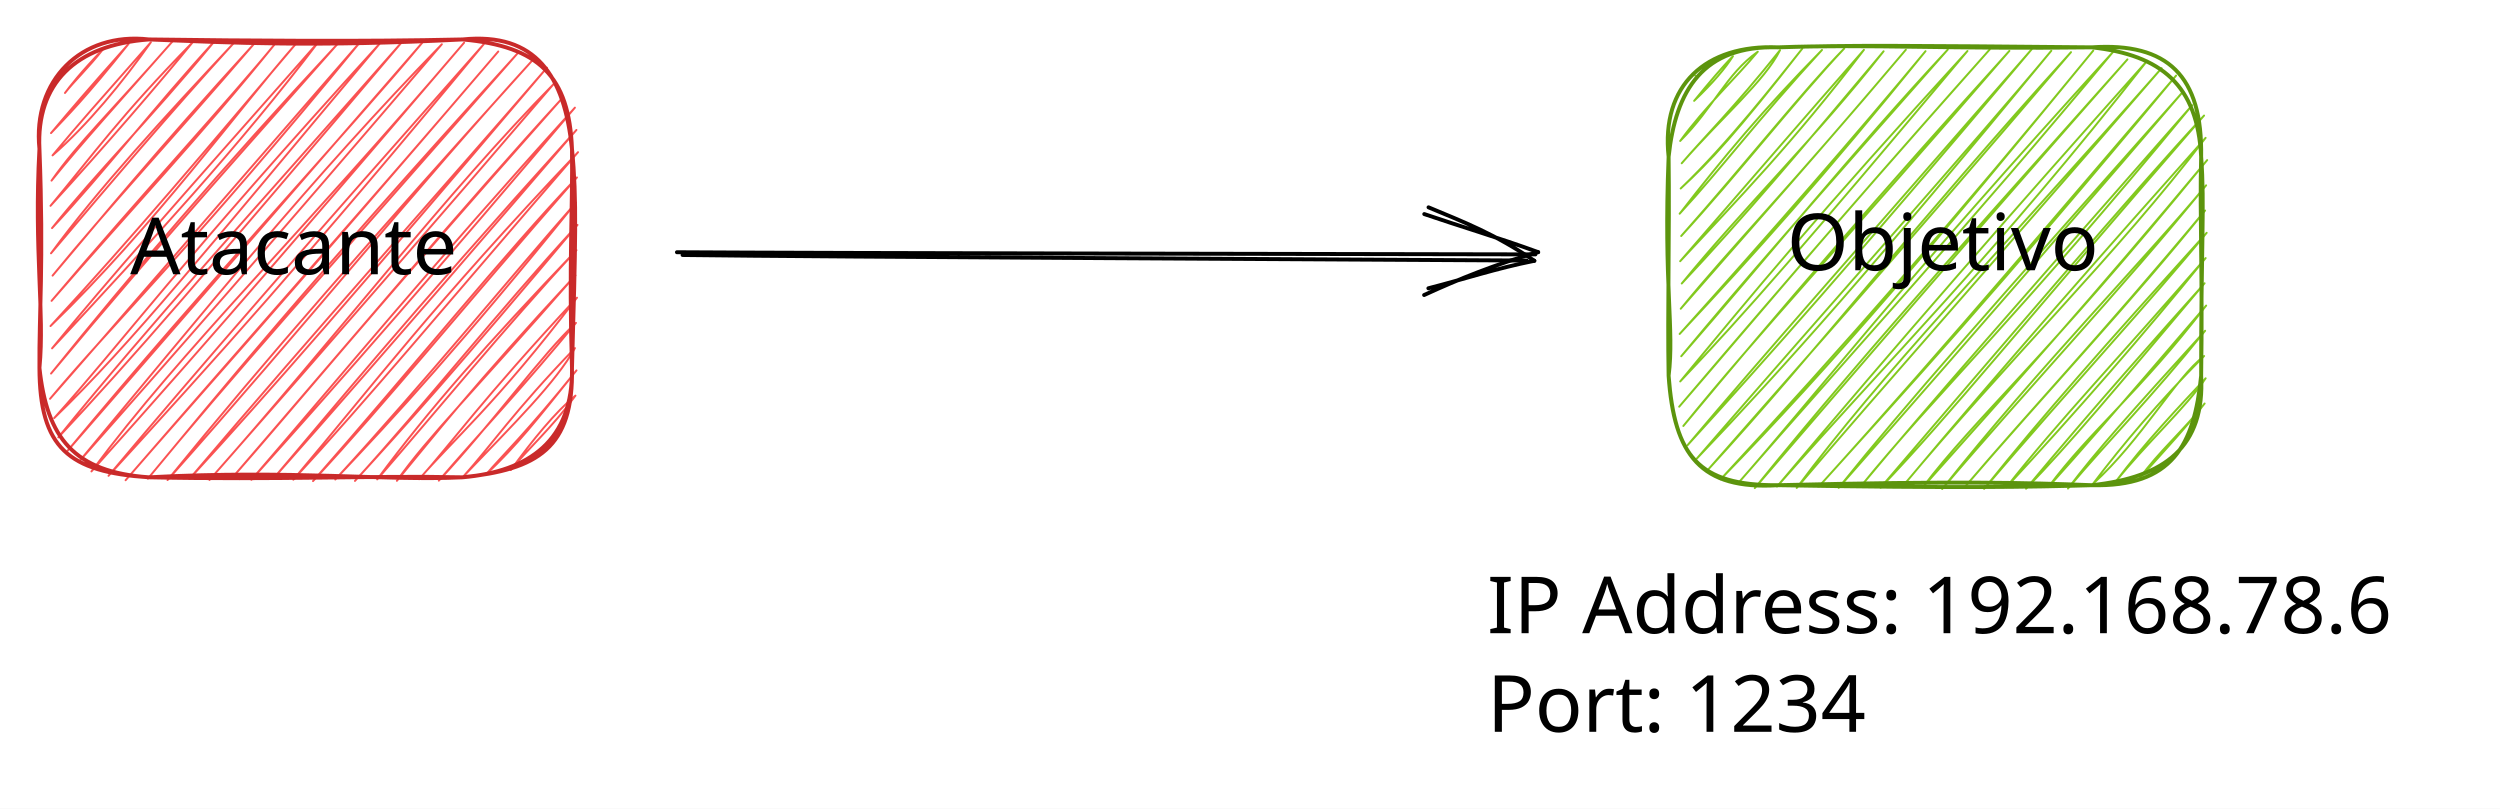
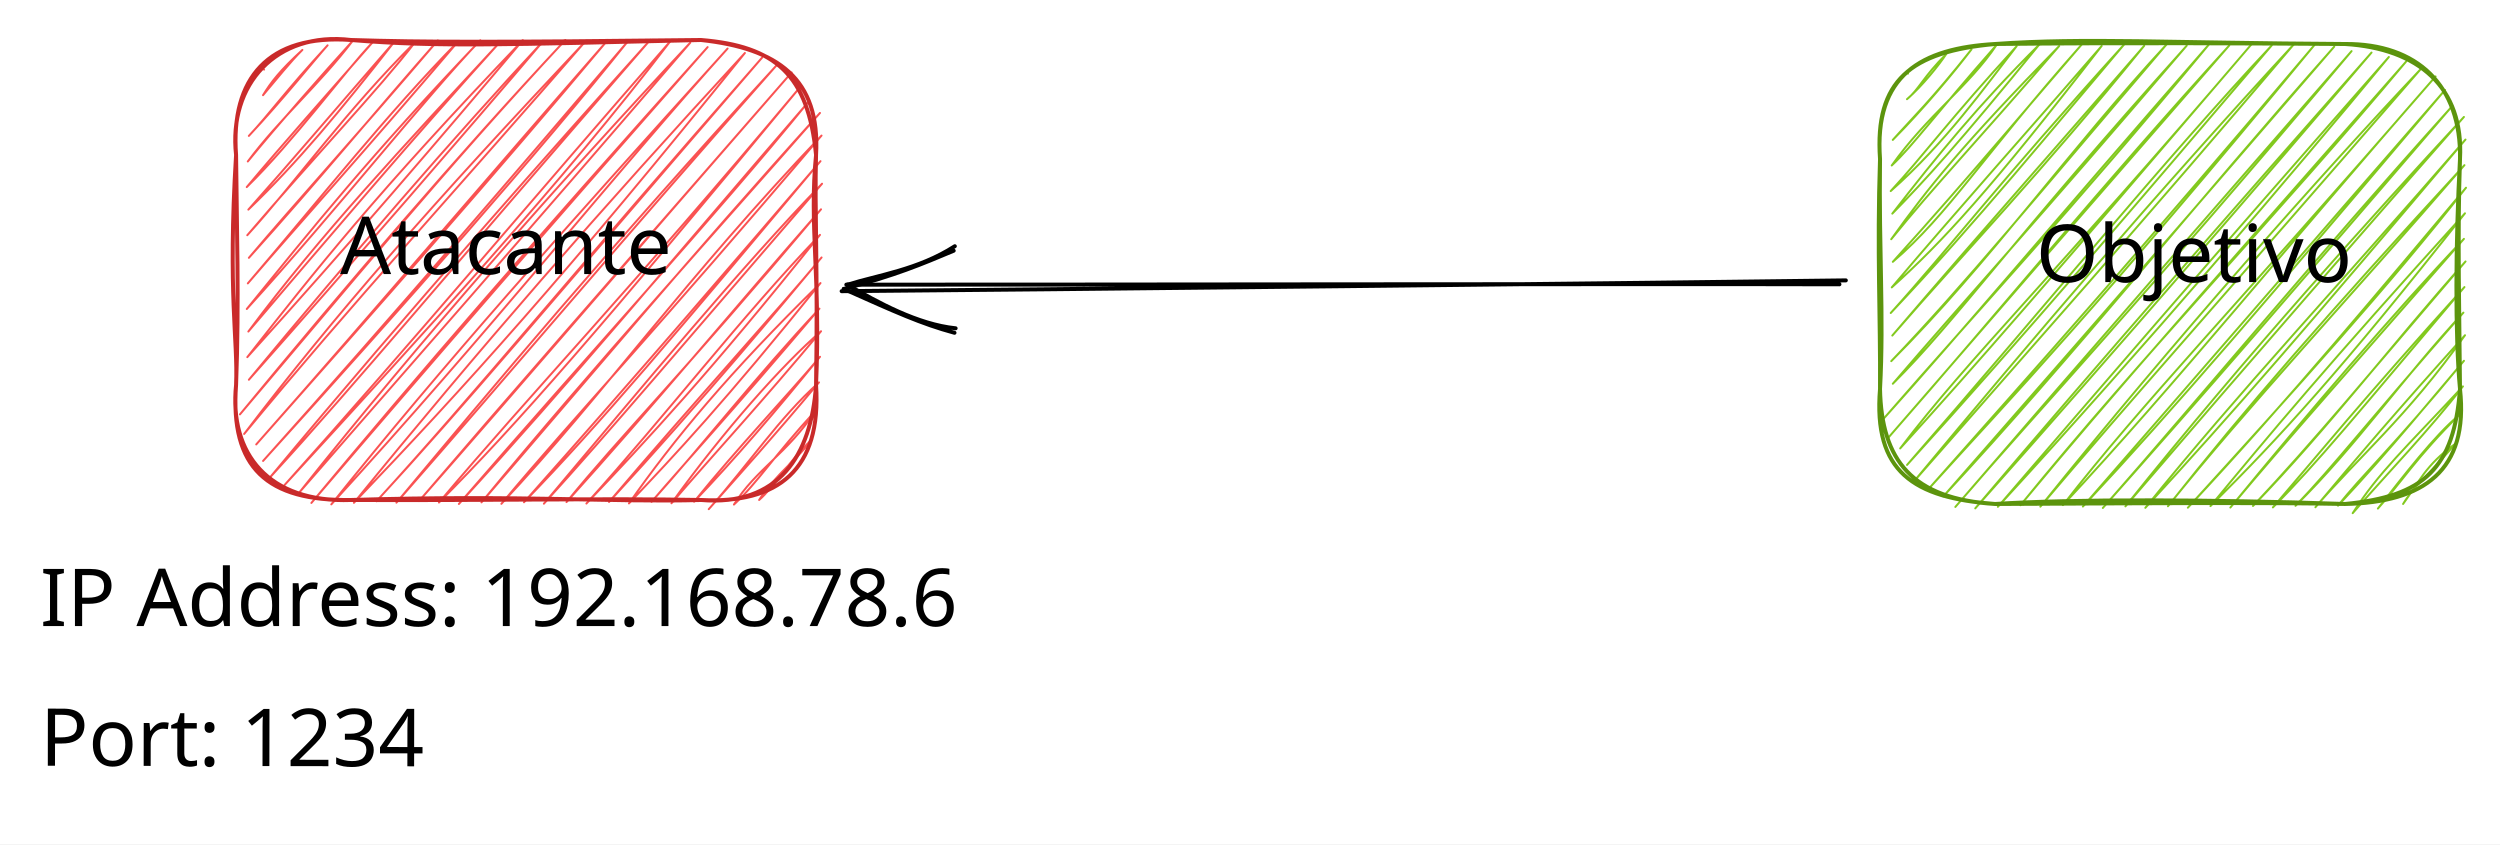
- <svg xmlns="http://www.w3.org/2000/svg" version="1.1" viewBox="0 0 633.76 205" width="633.76" height="205">
+ <svg xmlns="http://www.w3.org/2000/svg" version="1.1" viewBox="0 0 625.019 211.081" width="625.019" height="211.081">
  
-   eyJ2ZXJzaW9uIjoiMSIsImVuY29kaW5nIjoiYnN0cmluZyIsImNvbXByZXNzZWQiOnRydWUsImVuY29kZWQiOiJ4nM1YbXPaOFx1MDAxMP7Or2C4rz1qvVv5RkmaZjJT8lx1MDAwMrlr7zo3wlaMgrF8tlxikE7+e2WHXCLjQFx1MDAwZpomXHUwMDE3fVx1MDAwMLS78q52n0da87XRbLbMXCKVrYNmS85cdTAwMDNcdTAwMTGrMFx1MDAxM7PWm0J+K7NcXOnEqmA5z/U0XHUwMDBiSsuRMWl+8PatSNN2pMxQ63E70JOHZTKWXHUwMDEzmZjcXHUwMDFh/mXnzebX8rPiKJOBXHUwMDExSVx1MDAxNMtyQalyvjioXHUwMDBiP+qkdFx1MDAwYoCPKfKZM1D5ofVmZGi111wizqXThOWOht20M1x1MDAxOH/Ir6ayT8ZcdTAwMTman6bcOb1WcXxpXHUwMDE28cOeRDCaZpWQcpPpsfxDhWZUOK/JV+tybXPmVmV6XHUwMDFhjVx1MDAxMpnna2t0Klx1MDAwMmVcdTAwMTaFzPNW0odcdTAwMWNcdTAwMWM0nWRuZ1xiodW8XFxBWM13V8c6K3z/XHUwMDE2cCigcN6HXCJcdTAwMThHNoQkdDbXgkBcdTAwMDKdzez7jlx1MDAxMFnJRlJFI1PmuLJRWSbW2lx1MDAwMUp97DlN4VwiPVx0y1x1MDAxMn+pbj1cdJdb/15zV3W0lNy7YFx1MDAwYvujXG5a3KOmaShcdTAwMWXKXG6Y51HOKcKUubzEKlx1MDAxOVtlMo1jJ9PB2CGhUfG1XHUwMDFmXHUwMDAwXHUwMDAxhVtcdTAwMTFowcdcdTAwMTmkZGdcdTAwMDTqXGL3jy5mXHUwMDExXHUwMDBigmygzyd+enrxz2tHIMO0hkC+XHUwMDE1gSTg2Fx1MDAwYn+MQFx1MDAxZlx1MDAwNlx1MDAxY8ifR6DPgVx1MDAwN+0g/ydcdTAwMDBcdOGVyJ5cYkCRZXq2XHR8hGzDXHUwMDFlpJwgXHUwMDA0dj/89O+A8d5cXN5cdTAwMWTOP95MzvqfXHUwMDAwvDGvXHUwMDFkepivQ1x1MDAwZoK6b1x1MDAwNyuvXHUwMDFjP4SeyUSSp1wis1x1MDAwNX5cZj9cYjbBr1x1MDAwZT5cdTAwMWJcdTAwMDHFnFx1MDAwMFx1MDAwZj1cdH3wSejDkEK+XHUwMDBm+ipJXHUwMDEzmXmnklAlUX2JTMItmljkpqsnXHUwMDEzZWxcdTAwMThnWiWmblE+t1PAeCRFuOHJVV1cdTAwMWTvafFE1yBcdTAwMTTD/Wo6SJST1e8vbzZaV8pYXGbg7Fx1MDAxYtXvbVQ0cm42MZHirUxcdTAwMDTIXHUwMDFlXHUwMDA1XHUwMDFlwbtfXHUwMDAz/857/Yu4O1x1MDAwYm57XHUwMDAzrHBgTs9Pjl87XHUwMDE3XHUwMDE5q3GxsuJXc5HxNuKcXHUwMDAzRj1IXHUwMDEw95znXHUwMDE1MyvH/5KaXGYgxlxi2udaWEPpPlxmJNjjxEW1XHUwMDA3XHUwMDAzr3ViLtVdiVx1MDAxY29N+l5MVLxYq0+JRpus3vBGXHUwMDFhdatba5pOrKJcdTAwMDKbrVher4PWKNu7r9RGp05cdTAwMWJYT0IlMjt5RFOdqUglXCLub/Vq9yk/rM7GdqVcdTAwMDZDkctCW7ZFP8UwuLXPXCJcdTAwMTBg5FGyO8FQ7/Tz4cI/uVwii95cdTAwMTlJXHUwMDA2n4/74u61XHUwMDEzXGaROsGe77LjsG17V+5xSlx1MDAxOac+23D1PSZcdTAwMTiAXHUwMDE0YI/4nuv/npFi2NKfwSr0npViXHUwMDFkI1x1MDAwMpFcdTAwMTj5slx1MDAxNHvs9Tkphv1tXHUwMDE081x1MDAxOUNcdTAwMTah2L1b/lx1MDAxN8Wujj9FV0edYTL4szebnXdF8H4wfO1cdTAwMTRjXHUwMDE1i5JiXHUwMDFj1nz/wn5cdTAwMTLTNiOc+Z7vI+ZvvMRI5VxuXXLMdulcdTAwMThwiF+EY/Z6ZZRVsfesXHUwMDFjOzlrdsIws0FbrT2CXHUwMDAw9dvMb9O/kzOdmeKAQfhl+bdfRDtxXHUwMDEzP7xZ3jeWLWpLpOmlsXlfvVxi2IqqcJk8XHUwMDE3XetWydm7Tf/YlKPVWPK9oJYs3yruXHUwMDFi999cdTAwMDBFOvJcdTAwMWMifQ==
+   eyJ2ZXJzaW9uIjoiMSIsImVuY29kaW5nIjoiYnN0cmluZyIsImNvbXByZXNzZWQiOnRydWUsImVuY29kZWQiOiJ4nN1YW1PbOFx1MDAxNH7nV2Syr8XVxbrxXHUwMDA2XHUwMDE0WpalpVx1MDAwYkuBnU5HsZVEjSN7bYWQdPjvK5tcdTAwMTA7Tlx1MDAwMlx0XHUwMDBiXHUwMDE5ZjNcZrHPkXIu+r5zjv1rq9Fo2lGimjuNprpccmSkw1RcdTAwMGWb73L5jUozXHUwMDFkXHUwMDFip0LFfVx1MDAxNlx1MDAwZtKgWNm1Nsl23r+XSeJ1tG3Fcc9cdTAwMGLi/v02XHUwMDE1qb4yNnNcdTAwMGL/dveNxq/if8VQqlx1MDAwMitNJ1LFhkJV2sKkLvxcdTAwMWObwiyGjDBGfTFdoLNcdTAwMGbOmlWh07ZllKlSk4uah0P/4EvGt+VV+/jscI9Iun9hSqNtXHUwMDFkRWd2XHUwMDE03cckg+4grbiU2TTuqW86tF2nhzX5dF9cdTAwMTa7nJW70njQ6Vx1MDAxYZVlM3viRFx1MDAwNtqOclx1MDAxOVx1MDAwMFPpfVx1MDAwZXZcdTAwMWGl5DZcdTAwMGazXHUwMDEyYLHDZzXb+3FcdTAwMTSnue3fXHUwMDAygSSSpfWWXGZ6XHUwMDFk54JcdMs1bUlcdTAwMTBB5ZrhQ0R+memu0p2uzYWwXHUwMDE0ZqpILFx1MDAwMohAXHUwMDFmIVaGk5tIjsLiiL9XQzfhJPSHMy9PXHUwMDFkTyR3pbP5+oM6WqqIqVx1MDAxY6W91X/+k92I3/n16NPPXHUwMDBiejE+3Vx1MDAxZk6DmoGXTNN42Jxq7iZXpaODJJT3oIFcZlx1MDAwMPdcdTAwMDeJQMSf6iNtek5pXHUwMDA2UVTK4qBX4myrXHUwMDEyyXrw5mxcdTAwMTm8kUM2XHUwMDEyTMCV4Z31+uav3vHV7sHVZeTbS/+rVOKtw5tRUIM3X1xub1x1MDAxMlxiXHUwMDFmhI/Dm6NAQPV8eLuzXHUwMDA3XHUwMDAw+Vxm4P8vvClFXHUwMDE4vFx1MDAxNLzv7S+AtsDLoFxyXHUwMDExoK6MXHTKVsb241x0eavYJnBcdTAwMDbbXGIwT1x1MDAxMMZcdTAwMTF29Vx1MDAxM1xuiJdDXHUwMDFkXHUwMDE0n0ehblNpskSmXHUwMDBlT/NwR5WuMYU78Fx1MDAwMGKAYFx1MDAwMlx1MDAwMadcZlx1MDAwMV8wVsc/pj5cdTAwMDWC8v9W3dHT8H9cZqBcZnG6XHUwMDBlQCtplKnd0ybUpjPr2GRcZjlaoVLmeIqDQe7ltkuZj1xid6VcdTAwMTgzXHUwMDAyXHUwMDAwXHUwMDE3nFSWdWSSXHUwMDAzfS5YZcKnnXh8XHUwMDFhqTjhfKDAWce+q1c+IT7H/pxcdTAwMTN8zolIZnY/7ve1dck9jbWx9SRcdTAwMTbZ2s3521UyrGtdXHUwMDEwVV2d6En+i7OFrLxqlEwobqbX398tXFy9XcFrsWFcdTAwMDFSy9/Yqn4vq0tW3dqFXHUwMDAzJVpWlrhjXHUwMDFj4mD1hnv84Wo8XHUwMDFhXHUwMDFkXHUwMDBmg3Mq/uh93D4hx59bb74oido8KVDN9stVISY8LISArskjglx1MDAwNaDzNVx0zXVg7JpcdTAwMTPmjK/TgGeAu1apwYiuNeqVp1x1MDAxYlx1MDAxYnumx0W1XHUwMDAzM9JD2dfRaOaAXG4wumx9af1UVt/EzVx1MDAxOc1upDs5NJuRas9i1mr3XGY2Vds4KbWBsyS1UenRXHUwMDFjc+NUd7SR0flSqy5O9Wk6XHUwMDA1eZVDaMlM5dpcXM6fR7Clfd+1PipE5WCfXCLYXHUwMDAwnGzr8bdbdX5uLs8xl1d2LN86wVxco6hcdTAwMTFcZtRsv1x1MDAxY8FcdTAwMDTyXHUwMDE4XHUwMDE0wjVs6sYpzlx1MDAxNsy481x1MDAwNCOIOtRcdTAwMDNaKl6VYD58Xi9/XHUwMDE2wXatXGaksWqzXHUwMDA0m7f6mlx1MDAwNFx1MDAxM0tfiUBcZlx1MDAxMEVcdTAwMDKL1SlmWunHXHUwMDAxXHUwMDFiXHUwMDFmXHUwMDFjXXda4IfBP3qtfvbmKVx1MDAwNmZcdTAwMWZcdTAwMWFcdTAwMTF7zUmaeoxcYsZcdTAwMDHnmPFcdTAwMTWbXHUwMDE4JK7fIcbYZkhGXHUwMDEwh6hcbr5XJdnRaWM3XGZT53QxPniQco9xj26WdE978ZokRGxpm1x1MDAxM8A93bn6ujpcdNVcdTAwMTB8XHUwMDFky5P9M9ZcdTAwMDaH15emfXxcdTAwMWS8RVx1MDAxMno51HyIiVx1MDAxYuc4oFx1MDAwMqFKLVpETFxmcc2flyMmXHUwMDA0xINQcEdLQCj1VySmgPnDJd7MdLlZXp7Gqc3frmB/s0xcXGR3Le5tTVx1MDAxZVxmmzJJzqzLYfPhsdmdjlx1MDAwZSeJKH1o3mg13Fv0crv45G/DXG4+58xRxVx1MDAxYoq7rbt/XHUwMDAx3HktdSJ9
  <defs>
    <style class="style-fonts">
      @font-face {
        font-family: "Virgil";
        src: url("https://unpkg.com/@excalidraw/excalidraw@0.15.3/dist/excalidraw-assets/Virgil.woff2");
      }
      @font-face {
        font-family: "Cascadia";
        src: url("https://unpkg.com/@excalidraw/excalidraw@0.15.3/dist/excalidraw-assets/Cascadia.woff2");
      }
    </style>
  </defs>
-   <rect x="0" y="0" width="633.76" height="205" fill="#ffffff" />
-   <g stroke-linecap="round" transform="translate(10 10) rotate(0 67.5 55.5)">
-     <path d="M6.73 7.18 C6.73 7.18, 6.73 7.18, 6.73 7.18 M6.73 7.18 C6.73 7.18, 6.73 7.18, 6.73 7.18 M6.47 13.57 C7.61 12.03, 10.4 8.39, 16.31 2.25 M6.47 13.57 C8.81 10.57, 12.3 7.35, 16.31 2.25 M2.93 23.74 C6.78 19.65, 11.73 14.78, 22.61 1.1 M2.93 23.74 C8.04 17.67, 11.78 13.25, 22.61 1.1 M3.32 29.39 C12.08 21.84, 21.18 10.76, 28.25 0.71 M3.32 29.39 C9.77 21.6, 14.68 16.11, 28.25 0.71 M3.06 35.79 C9.92 26.04, 17.89 18.58, 33.9 0.31 M3.06 35.79 C11.01 25.94, 20.21 15.88, 33.9 0.31 M2.8 42.18 C13.49 29.38, 20.46 19.4, 38.88 0.67 M2.8 42.18 C16.81 26.91, 30.63 10.79, 38.88 0.67 M3.19 47.83 C14.98 33.12, 27.07 21.34, 44.53 0.28 M3.19 47.83 C16.69 33.37, 28.95 17.27, 44.53 0.28 M2.93 54.22 C14.84 37.96, 31.44 19.91, 49.51 0.64 M2.93 54.22 C18.19 36.26, 33 18.72, 49.51 0.64 M3.33 59.87 C17.34 42.71, 32.62 26.42, 54.5 1 M3.33 59.87 C16 44.96, 28.64 29.33, 54.5 1 M3.07 66.27 C22.99 43.34, 41.04 24.31, 60.14 0.61 M3.07 66.27 C25.74 39.47, 48.21 15.27, 60.14 0.61 M2.8 72.66 C29.12 47.33, 50.85 17.2, 65.13 0.97 M2.8 72.66 C23.74 50.01, 42.91 27.2, 65.13 0.97 M3.2 78.31 C27.95 51.72, 50.91 26.81, 70.77 0.57 M3.2 78.31 C17.75 60.54, 33.42 42.81, 70.77 0.57 M2.94 84.7 C23.44 59.28, 45.52 33.43, 75.76 0.93 M2.94 84.7 C31.2 50.76, 59.02 19.92, 75.76 0.93 M2.68 91.1 C19.36 71.21, 38.66 52.79, 81.4 0.54 M2.68 91.1 C20.38 71, 39.4 48.73, 81.4 0.54 M3.73 95.99 C23.62 76.81, 41.34 54.49, 86.39 0.9 M3.73 95.99 C20.39 77.49, 35.53 56.62, 86.39 0.9 M4.78 100.88 C23.07 81.46, 41.71 59.85, 92.03 0.5 M4.78 100.88 C28.35 71.71, 53.72 44.03, 92.03 0.5 M7.14 104.26 C43.02 61.06, 78.86 22.7, 97.02 0.86 M7.14 104.26 C26.87 81.63, 45.5 60.15, 97.02 0.86 M10.16 106.88 C40.41 70.55, 69.72 34.22, 102.01 1.22 M10.16 106.88 C33.15 80.97, 56.56 54.33, 102.01 1.22 M13.18 109.51 C36.7 77.91, 65.15 50.76, 107.65 0.83 M13.18 109.51 C44.08 75.15, 75.25 38.74, 107.65 0.83 M17.51 110.62 C43.56 82.13, 67.58 55.73, 112.64 1.19 M17.51 110.62 C41.68 81.85, 67.01 52.77, 112.64 1.19 M21.84 111.74 C39.88 90.92, 60.48 68.34, 116.31 3.06 M21.84 111.74 C53.6 75.07, 85.9 38.74, 116.31 3.06 M27.48 111.34 C45.81 89.3, 65.71 64.59, 121.3 3.42 M27.48 111.34 C48.58 85.64, 71.06 60.71, 121.3 3.42 M32.47 111.7 C66.79 73.23, 95.97 37.07, 124.97 5.29 M32.47 111.7 C57.64 80.76, 84.17 50.51, 124.97 5.29 M38.11 111.31 C58.55 89.06, 78.64 66.09, 128.65 7.16 M38.11 111.31 C70.7 72.88, 104.37 35.33, 128.65 7.16 M43.1 111.67 C74.6 76.21, 103.67 38.27, 130.36 11.29 M43.1 111.67 C72.36 78.45, 102.02 44.4, 130.36 11.29 M48.74 111.27 C78.69 76.54, 107.37 42.36, 132.72 14.67 M48.74 111.27 C65.33 92.44, 81.91 71.86, 132.72 14.67 M53.73 111.63 C76.14 85.68, 98.63 58.23, 135.74 17.29 M53.73 111.63 C77.68 84.96, 101.19 58.19, 135.74 17.29 M59.37 111.24 C74.7 93.28, 91.33 72.54, 136.13 22.94 M59.37 111.24 C90.32 76.34, 121.05 40.51, 136.13 22.94 M64.36 111.6 C84.53 87.73, 99.83 67.2, 136.53 28.58 M64.36 111.6 C83.31 91.11, 100.87 69.87, 136.53 28.58 M69.35 111.96 C87.92 92, 106.94 68.42, 136.26 34.98 M69.35 111.96 C94.61 83.21, 118.02 54.12, 136.26 34.98 M74.99 111.56 C89.97 95.71, 107.03 77.3, 136 41.37 M74.99 111.56 C97.93 86.57, 119.85 59.71, 136 41.37 M79.98 111.92 C98.42 91.64, 115.28 70.07, 136.4 47.02 M79.98 111.92 C92.39 98.36, 106.12 83.16, 136.4 47.02 M85.62 111.53 C98.75 93.77, 113.43 77.14, 136.14 53.42 M85.62 111.53 C101.16 93.7, 117.57 73.54, 136.14 53.42 M90.61 111.89 C98.45 100.76, 109.92 89.47, 135.87 59.81 M90.61 111.89 C99.94 100.67, 109.45 88.31, 135.87 59.81 M96.25 111.49 C104.34 101.99, 115.78 92.47, 136.27 65.46 M96.25 111.49 C104.39 102.47, 111.94 91.56, 136.27 65.46 M101.24 111.85 C114.86 97.33, 127.67 79.46, 136.01 71.85 M101.24 111.85 C111.41 100, 123.69 86.93, 136.01 71.85 M107.54 110.7 C120.37 97.37, 130.96 86.86, 135.75 78.25 M107.54 110.7 C114.48 102.99, 120.34 94.2, 135.75 78.25 M113.18 110.31 C121.05 102.88, 125.81 96.81, 136.14 83.9 M113.18 110.31 C117.22 105.57, 123.41 99.74, 136.14 83.9 M119.48 109.16 C124.93 101.66, 130.89 94.32, 135.88 90.29 M119.48 109.16 C123.42 104.19, 129.79 98.63, 135.88 90.29" stroke="#fa5252" stroke-width="0.5" fill="none" />
-     <path d="M27.75 0 M27.75 0 C48.97 0.83, 69.73 1.91, 107.25 0 M27.75 0 C53.74 0.34, 81.91 0.58, 107.25 0 M107.25 0 C125.92 -1.89, 133.09 9.24, 135 27.75 M107.25 0 C126.6 1.72, 134.28 9.28, 135 27.75 M135 27.75 C136.26 40.32, 135.89 52.01, 135 83.25 M135 27.75 C135.21 42.57, 134.18 57.09, 135 83.25 M135 83.25 C135.31 101.62, 124.21 109.52, 107.25 111 M135 83.25 C135.41 103.63, 126.27 109.04, 107.25 111 M107.25 111 C87.51 111.96, 64.73 109.06, 27.75 111 M107.25 111 C84.39 110.51, 60.33 111.7, 27.75 111 M27.75 111 C8.76 109.69, 1.88 101.04, 0 83.25 M27.75 111 C7.31 109.66, 0.07 103.53, 0 83.25 M0 83.25 C1.35 69.25, -1.42 53.65, 0 27.75 M0 83.25 C-0.12 69.48, 1.12 57, 0 27.75 M0 27.75 C-1.78 10.4, 10.55 -1.99, 27.75 0 M0 27.75 C-0.83 11.29, 8.98 1.38, 27.75 0" stroke="#c92a2a" stroke-width="1" fill="none" />
+   <rect x="0" y="0" width="625.019" height="211.081" fill="#ffffff" />
+   <g stroke-linecap="round" transform="translate(59.0192 10) rotate(0 72.5 57.5)">
+     <path d="M7 7.41 C7 7.41, 7 7.41, 7 7.41 M7 7.41 C7 7.41, 7 7.41, 7 7.41 M6.74 13.8 C10.23 9.68, 13.51 5.53, 16.58 2.48 M6.74 13.8 C8.69 10.59, 11 7.58, 16.58 2.48 M3.19 23.98 C11.6 15.02, 19.77 4.8, 22.88 1.33 M3.19 23.98 C8.53 18.27, 12.26 12.86, 22.88 1.33 M2.93 30.37 C10.25 21.41, 21.82 8.3, 29.17 0.19 M2.93 30.37 C10.85 19.74, 20.86 11.1, 29.17 0.19 M2.67 36.77 C14.57 25.17, 26.84 8.21, 34.16 0.55 M2.67 36.77 C12.23 25.36, 21.19 15.39, 34.16 0.55 M3.07 42.41 C15.55 30.43, 25.77 18.1, 39.8 0.15 M3.07 42.41 C14.14 30, 23.15 19.27, 39.8 0.15 M2.8 48.81 C15.31 35.1, 27.19 17.95, 44.79 0.51 M2.8 48.81 C19.15 29.63, 35.73 12.3, 44.79 0.51 M3.2 54.46 C19.98 35.9, 35.88 16.59, 50.43 0.12 M3.2 54.46 C15.45 39.99, 28.44 25.86, 50.43 0.12 M2.94 60.85 C21.68 38.94, 37.9 18.27, 55.42 0.48 M2.94 60.85 C16.76 44.76, 31.32 28.86, 55.42 0.48 M2.68 67.25 C18.73 47.52, 33.7 28.7, 61.06 0.08 M2.68 67.25 C25.38 42.34, 47.65 14, 61.06 0.08 M3.07 72.89 C21.35 48.36, 41.26 27.21, 66.05 0.44 M3.07 72.89 C24.47 47.88, 45.1 23.55, 66.05 0.44 M2.81 79.29 C19.54 58, 35.03 38.21, 71.69 0.05 M2.81 79.29 C27.62 51.91, 51.91 23.59, 71.69 0.05 M3.2 84.94 C28.54 54.36, 54.57 24.06, 76.68 0.41 M3.2 84.94 C30.08 54.63, 57.12 23.45, 76.68 0.41 M0.97 93.6 C26.81 63.19, 52.24 32.24, 82.32 0.01 M0.97 93.6 C27.31 61.64, 55.06 29.15, 82.32 0.01 M2.02 98.49 C24.54 68.91, 48.83 41.14, 87.31 0.37 M2.02 98.49 C28.1 66.88, 56.54 35.86, 87.31 0.37 M5.04 101.11 C35.33 66.84, 63.75 33.39, 92.95 -0.02 M5.04 101.11 C35.61 66.64, 64.71 33.69, 92.95 -0.02 M6.75 105.24 C39.7 68.48, 71.47 31.35, 97.94 0.34 M6.75 105.24 C42.11 66.28, 76.16 27.59, 97.94 0.34 M8.46 109.38 C44.34 66.21, 78.44 27.98, 103.58 -0.06 M8.46 109.38 C30.88 84.91, 49.95 61.65, 103.58 -0.06 M12.13 111.25 C46.52 73.8, 81.98 35.22, 108.57 0.3 M12.13 111.25 C43.43 76.36, 74.1 39.71, 108.57 0.3 M15.81 113.12 C46.37 74.69, 80.16 36.32, 113.56 0.66 M15.81 113.12 C43.07 81.87, 70.63 50.61, 113.56 0.66 M18.83 115.74 C45.76 83.4, 73.02 51.8, 117.89 1.78 M18.83 115.74 C49.66 79.66, 80.86 43.83, 117.89 1.78 M23.81 116.1 C62.35 74.18, 95.45 32.47, 122.88 2.14 M23.81 116.1 C51.62 81.37, 81.03 48.38, 122.88 2.14 M29.46 115.71 C56.74 87.25, 82.73 58.52, 127.21 3.25 M29.46 115.71 C60.1 78.02, 91.04 42.45, 127.21 3.25 M35.1 115.31 C57.03 91.55, 76.76 67.88, 131.54 4.37 M35.1 115.31 C60.01 88.11, 83.48 59.09, 131.54 4.37 M40.09 115.67 C64.82 86.08, 92.31 53.01, 135.21 6.24 M40.09 115.67 C69.47 82.18, 98.02 48.27, 135.21 6.24 M45.73 115.28 C71.29 86.24, 97.58 55.45, 138.89 8.11 M45.73 115.28 C67.82 89.47, 89.59 64.66, 138.89 8.11 M50.72 115.64 C69.94 96.43, 90.88 72.45, 141.25 11.49 M50.72 115.64 C73.73 88.29, 97.94 63.24, 141.25 11.49 M55.7 116 C88.3 78.38, 119.5 44.43, 142.96 15.62 M55.7 116 C83.57 85.6, 108.76 55.29, 142.96 15.62 M61.35 115.6 C89.59 81.28, 121.04 46.73, 145.98 18.24 M61.35 115.6 C87.56 85.32, 112.61 55.16, 145.98 18.24 M66.33 115.96 C91.98 88.61, 112.81 58.99, 146.37 23.89 M66.33 115.96 C85.12 93.49, 105.43 72.2, 146.37 23.89 M71.98 115.57 C99.62 84.46, 126.87 52.78, 146.11 30.29 M71.98 115.57 C91.4 95.54, 109.12 74.41, 146.11 30.29 M76.96 115.93 C101.87 86.33, 126.89 56.04, 146.5 35.93 M76.96 115.93 C94.02 97.18, 109.89 78.33, 146.5 35.93 M82.61 115.53 C103.89 92, 124.54 67.14, 146.24 42.33 M82.61 115.53 C96 99.06, 110.96 84.27, 146.24 42.33 M87.59 115.89 C102.76 99.97, 118.65 83.01, 145.98 48.72 M87.59 115.89 C107.71 93.6, 126.34 69.15, 145.98 48.72 M93.24 115.5 C116.7 90.05, 136.66 66.04, 146.38 54.37 M93.24 115.5 C114.83 90.08, 135.49 67.53, 146.38 54.37 M98.22 115.86 C109.47 99.84, 123.2 83.2, 146.11 60.77 M98.22 115.86 C109.84 103.6, 121.95 90.77, 146.11 60.77 M103.87 115.46 C112.71 105.12, 122.48 94.68, 145.85 67.16 M103.87 115.46 C117.37 100.4, 129.88 84.24, 145.85 67.16 M108.85 115.82 C121.99 97.55, 136.63 81.14, 146.25 72.81 M108.85 115.82 C120.3 102.6, 131.08 90.98, 146.25 72.81 M114.5 115.43 C124.9 104.56, 134.69 93.11, 145.99 79.2 M114.5 115.43 C125.81 101.44, 136.94 89.93, 145.99 79.2 M118.17 117.3 C128.33 105.86, 135.75 94.49, 145.73 85.6 M118.17 117.3 C126.54 107.84, 133.75 99.95, 145.73 85.6 M124.47 116.15 C129.8 107.48, 138.1 103.16, 144.81 92.75 M124.47 116.15 C130.46 110.63, 134.39 104.05, 144.81 92.75 M130.77 115 C134.82 108.61, 140.98 104.25, 143.89 99.91 M130.77 115 C134.66 111.62, 137.22 106.42, 143.89 99.91" stroke="#fa5252" stroke-width="0.5" fill="none" />
+     <path d="M28.75 0 M28.75 0 C50.71 1.8, 67.73 1.11, 116.25 0 M28.75 0 C46.77 0.58, 65.38 0.59, 116.25 0 M116.25 0 C134.74 1.51, 143.04 8.59, 145 28.75 M116.25 0 C135.34 2.08, 146.1 9.57, 145 28.75 M145 28.75 C143.24 46.42, 146.18 59.31, 145 86.25 M145 28.75 C144.6 42.76, 145.48 56.47, 145 86.25 M145 86.25 C143.79 103.99, 135.58 116.63, 116.25 115 M145 86.25 C146.42 107.54, 135.44 115.98, 116.25 115 M116.25 115 C94.55 115.64, 71.81 113.68, 28.75 115 M116.25 115 C91.16 114.53, 64.09 115.16, 28.75 115 M28.75 115 C7.76 115.31, -1.55 107.02, 0 86.25 M28.75 115 C8.11 115.77, -1.76 103.41, 0 86.25 M0 86.25 C0.5 74.73, -2.13 63.87, 0 28.75 M0 86.25 C0.79 65.04, 0.15 46.06, 0 28.75 M0 28.75 C-1.41 9.54, 8.09 -1.51, 28.75 0 M0 28.75 C-1.96 11.17, 10.02 -2.26, 28.75 0" stroke="#c92a2a" stroke-width="1" fill="none" />
  </g>
-   <g stroke-linecap="round" transform="translate(423 12) rotate(0 67.5 55.5)">
-     <path d="M6.73 7.18 C6.73 7.18, 6.73 7.18, 6.73 7.18 M6.73 7.18 C6.73 7.18, 6.73 7.18, 6.73 7.18 M6.47 13.57 C11.4 8.87, 14.42 5.23, 16.31 2.25 M6.47 13.57 C10.17 9.05, 13.64 4.91, 16.31 2.25 M2.93 23.74 C11.46 15.26, 14.52 6.86, 22.61 1.1 M2.93 23.74 C9.26 15.02, 17.25 7.59, 22.61 1.1 M3.32 29.39 C13.75 17.46, 24.39 8.51, 28.25 0.71 M3.32 29.39 C8.75 23.02, 16.32 15.66, 28.25 0.71 M3.06 35.79 C15.09 24.28, 27.25 8.63, 33.9 0.31 M3.06 35.79 C10.65 28.79, 17 21.94, 33.9 0.31 M2.8 42.18 C14.08 27.61, 23.79 16.03, 38.88 0.67 M2.8 42.18 C13.6 30.51, 22.13 18.9, 38.88 0.67 M3.19 47.83 C17.27 32.52, 32.05 13.56, 44.53 0.28 M3.19 47.83 C19.59 29.36, 34.64 10.33, 44.53 0.28 M2.93 54.22 C17.75 38.31, 31.37 24.45, 49.51 0.64 M2.93 54.22 C20.06 34.53, 34.85 17.29, 49.51 0.64 M3.33 59.87 C18.84 40.84, 37.42 22.77, 54.5 1 M3.33 59.87 C18.97 43.24, 33.83 25.63, 54.5 1 M3.07 66.27 C20.99 45.76, 38.63 26.04, 60.14 0.61 M3.07 66.27 C15.81 50.7, 29.93 36.44, 60.14 0.61 M2.8 72.66 C21.75 52.41, 39.16 33.03, 65.13 0.97 M2.8 72.66 C26.05 46.84, 47.92 21.74, 65.13 0.97 M3.2 78.31 C19.54 58.66, 34.79 41.26, 70.77 0.57 M3.2 78.31 C24.87 53.49, 47.07 25.96, 70.77 0.57 M2.94 84.7 C21.05 62.76, 37.76 42.4, 75.76 0.93 M2.94 84.7 C19.39 67.44, 34.6 50.04, 75.76 0.93 M2.68 91.1 C30.72 58.13, 57.41 27.44, 81.4 0.54 M2.68 91.1 C19.3 71.95, 35.91 51.71, 81.4 0.54 M3.73 95.99 C22.73 72.49, 43.76 50.27, 86.39 0.9 M3.73 95.99 C28.01 66.81, 53.87 36.81, 86.39 0.9 M4.78 100.88 C25.07 78.59, 45.61 55.7, 92.03 0.5 M4.78 100.88 C24.4 77.66, 45.03 54.38, 92.03 0.5 M7.14 104.26 C29.61 80.75, 51.63 56.07, 97.02 0.86 M7.14 104.26 C41.33 64.72, 76.48 25.51, 97.02 0.86 M10.16 106.88 C30.81 83.25, 52.98 58.67, 102.01 1.22 M10.16 106.88 C37.52 77.08, 62.14 45.16, 102.01 1.22 M13.18 109.51 C41.52 80.49, 68.25 48.98, 107.65 0.83 M13.18 109.51 C43.95 76.3, 73.26 42.85, 107.65 0.83 M17.51 110.62 C37.41 87.98, 58.02 61.07, 112.64 1.19 M17.51 110.62 C46.5 77.3, 76.04 45.3, 112.64 1.19 M21.84 111.74 C51.69 74.81, 87.33 35.72, 116.31 3.06 M21.84 111.74 C48.61 80.74, 75.49 49.35, 116.31 3.06 M27.48 111.34 C54.59 80.52, 83.02 52.33, 121.3 3.42 M27.48 111.34 C57.38 75.8, 88.01 40.67, 121.3 3.42 M32.47 111.7 C54.22 82.43, 81.19 54.88, 124.97 5.29 M32.47 111.7 C55.83 84.28, 78.43 59.15, 124.97 5.29 M38.11 111.31 C71.88 74.01, 103.01 36.96, 128.65 7.16 M38.11 111.31 C60.37 86.61, 82.03 63.26, 128.65 7.16 M43.1 111.67 C78.53 71.46, 114.38 30.06, 130.36 11.29 M43.1 111.67 C60.77 89.68, 80.35 67.66, 130.36 11.29 M48.74 111.27 C67.47 88.16, 87.95 69.2, 132.72 14.67 M48.74 111.27 C66.55 89.91, 86.75 66.98, 132.72 14.67 M53.73 111.63 C85.03 75.04, 117.98 36.45, 135.74 17.29 M53.73 111.63 C71.98 92.52, 87.98 72.27, 135.74 17.29 M59.37 111.24 C85.66 79.66, 113.74 52.43, 136.13 22.94 M59.37 111.24 C85 80.63, 112.07 49.9, 136.13 22.94 M64.36 111.6 C78.05 93.54, 94.56 80.04, 136.53 28.58 M64.36 111.6 C85.84 87.54, 107.86 63.01, 136.53 28.58 M69.35 111.96 C94.23 80.6, 120.68 53.83, 136.26 34.98 M69.35 111.96 C90.94 86.57, 114.88 61.3, 136.26 34.98 M74.99 111.56 C91.66 91.94, 108.96 73.82, 136 41.37 M74.99 111.56 C95.39 87.84, 117.94 63.89, 136 41.37 M79.98 111.92 C95.51 92.56, 109.58 76.71, 136.4 47.02 M79.98 111.92 C101.04 87.24, 122.82 63.67, 136.4 47.02 M85.62 111.53 C103.23 92.56, 120.45 72.83, 136.14 53.42 M85.62 111.53 C98.93 94.6, 113.87 79.08, 136.14 53.42 M90.61 111.89 C102.22 99.87, 111.97 88.15, 135.87 59.81 M90.61 111.89 C107.77 91.2, 125.35 71.58, 135.87 59.81 M96.25 111.49 C107.05 96.98, 119.24 87.68, 136.27 65.46 M96.25 111.49 C104.33 102.5, 112.42 93.3, 136.27 65.46 M101.24 111.85 C108.73 102, 116.42 93.36, 136.01 71.85 M101.24 111.85 C111.79 99.34, 122.01 89.28, 136.01 71.85 M107.54 110.7 C119.92 99.53, 128.45 83.8, 135.75 78.25 M107.54 110.7 C115.3 100.46, 124.19 89.94, 135.75 78.25 M113.18 110.31 C120.99 100.48, 131.26 91.23, 136.14 83.9 M113.18 110.31 C120.81 100.11, 129.23 91.28, 136.14 83.9 M119.48 109.16 C123.93 102.81, 130.96 96.69, 135.88 90.29 M119.48 109.16 C126.21 101.72, 131.72 95.71, 135.88 90.29" stroke="#82c91e" stroke-width="0.5" fill="none" />
-     <path d="M27.75 0 M27.75 0 C46.03 -0.58, 59.91 -0.43, 107.25 0 M27.75 0 C50.66 -0.85, 71.9 0.48, 107.25 0 M107.25 0 C124.95 1.93, 134.09 9.62, 135 27.75 M107.25 0 C126.55 -1.31, 135.36 7.24, 135 27.75 M135 27.75 C135.93 39.97, 134.95 51.19, 135 83.25 M135 27.75 C134.6 42.72, 135.4 57.92, 135 83.25 M135 83.25 C135.96 101.22, 125.9 109.05, 107.25 111 M135 83.25 C133.25 100.9, 127.66 111.49, 107.25 111 M107.25 111 C92.04 111.45, 73.81 111.79, 27.75 111 M107.25 111 C90.97 110.37, 73.59 109.91, 27.75 111 M27.75 111 C7.31 111.16, 1.57 103.48, 0 83.25 M27.75 111 C8.16 112.23, 1.35 103.43, 0 83.25 M0 83.25 C1.49 71.42, -1.3 60.29, 0 27.75 M0 83.25 C-0.31 66.39, 0.25 47.64, 0 27.75 M0 27.75 C-1.98 9.64, 9.36 -0.78, 27.75 0 M0 27.75 C1.78 10.85, 8.75 -0.56, 27.75 0" stroke="#5c940d" stroke-width="1" fill="none" />
+   <g stroke-linecap="round" transform="translate(470.0192 11) rotate(0 72.5 57.5)">
+     <path d="M7 7.41 C7 7.41, 7 7.41, 7 7.41 M7 7.41 C7 7.41, 7 7.41, 7 7.41 M6.74 13.8 C10.53 10.54, 14.87 5.12, 16.58 2.48 M6.74 13.8 C9.66 11.45, 10.79 8.23, 16.58 2.48 M3.19 23.98 C10.88 16.24, 18.59 6.96, 22.88 1.33 M3.19 23.98 C7.85 18.74, 12.84 14.01, 22.88 1.33 M2.93 30.37 C11.61 18.07, 22.29 10.52, 29.17 0.19 M2.93 30.37 C8.42 25.27, 13.46 17.99, 29.17 0.19 M2.67 36.77 C16.43 24.67, 26.26 10.68, 34.16 0.55 M2.67 36.77 C10.78 28.01, 17.53 18.66, 34.16 0.55 M3.07 42.41 C14.03 28.25, 24.73 15.09, 39.8 0.15 M3.07 42.41 C11.28 34.07, 19.69 24.88, 39.8 0.15 M2.8 48.81 C11.88 36.15, 20.54 25.2, 44.79 0.51 M2.8 48.81 C13.39 35.7, 24.71 23.89, 44.79 0.51 M3.2 54.46 C17.21 42.52, 25.49 28.25, 50.43 0.12 M3.2 54.46 C22.45 33.16, 41.16 10.75, 50.43 0.12 M2.94 60.85 C15.39 49.73, 27.7 36.35, 55.42 0.48 M2.94 60.85 C19.39 41.42, 37.08 21.66, 55.42 0.48 M2.68 67.25 C17.89 50.42, 28.8 35.7, 61.06 0.08 M2.68 67.25 C23.91 44.8, 43.56 20.71, 61.06 0.08 M3.07 72.89 C21.58 51.53, 39.64 33, 66.05 0.44 M3.07 72.89 C25.63 46.51, 48.97 20.23, 66.05 0.44 M2.81 79.29 C27.09 55.04, 47.81 25.8, 71.69 0.05 M2.81 79.29 C21.1 60.21, 38.95 38.31, 71.69 0.05 M3.2 84.94 C19.2 69.05, 33.01 48.97, 76.68 0.41 M3.2 84.94 C20.93 64.26, 38.86 44.71, 76.68 0.41 M0.97 93.6 C24.75 66.25, 47.52 42.05, 82.32 0.01 M0.97 93.6 C21 71.33, 40.29 48.21, 82.32 0.01 M2.02 98.49 C30.87 65.61, 55.13 35.68, 87.31 0.37 M2.02 98.49 C25.64 71.19, 48.56 44.81, 87.31 0.37 M5.04 101.11 C22.55 78.06, 41.77 59.97, 92.95 -0.02 M5.04 101.11 C23.97 80.31, 40.96 60.74, 92.95 -0.02 M6.75 105.24 C40.19 66.96, 71.41 28.51, 97.94 0.34 M6.75 105.24 C35.67 73.41, 64.96 39.11, 97.94 0.34 M8.46 109.38 C36.63 77.24, 65.87 44.46, 103.58 -0.06 M8.46 109.38 C38.4 73.41, 68.36 38.03, 103.58 -0.06 M12.13 111.25 C32.77 88.45, 54.35 66.11, 108.57 0.3 M12.13 111.25 C39.02 80.99, 65.68 51.02, 108.57 0.3 M15.81 113.12 C48.2 78.27, 79.63 38.91, 113.56 0.66 M15.81 113.12 C36.71 89.21, 56.78 66.49, 113.56 0.66 M18.83 115.74 C52.01 77.22, 86.64 37.59, 117.89 1.78 M18.83 115.74 C41.12 89.83, 64.8 65.03, 117.89 1.78 M23.81 116.1 C55.04 79.26, 86.81 43.03, 122.88 2.14 M23.81 116.1 C59.49 76, 95.24 34.62, 122.88 2.14 M29.46 115.71 C66.84 75.03, 102.39 33.34, 127.21 3.25 M29.46 115.71 C54.17 87, 78.97 58.06, 127.21 3.25 M35.1 115.31 C65.56 77.81, 99.45 42.81, 131.54 4.37 M35.1 115.31 C58.4 87.19, 82.65 60.01, 131.54 4.37 M40.09 115.67 C73.7 73.91, 110.2 32.65, 135.21 6.24 M40.09 115.67 C62.32 89.41, 84.21 65.07, 135.21 6.24 M45.73 115.28 C65.87 89.39, 86.69 68.26, 138.89 8.11 M45.73 115.28 C73.98 85.06, 100.06 52.43, 138.89 8.11 M50.72 115.64 C78.51 83.74, 105.69 52.3, 141.25 11.49 M50.72 115.64 C73.99 90.72, 95.7 65.35, 141.25 11.49 M55.7 116 C81.67 86.46, 107.75 54.74, 142.96 15.62 M55.7 116 C79.71 89, 102.9 62.29, 142.96 15.62 M61.35 115.6 C91.94 77.35, 122.86 43.25, 145.98 18.24 M61.35 115.6 C93.09 78.64, 123.63 43.62, 145.98 18.24 M66.33 115.96 C89.82 86.8, 114.08 61.16, 146.37 23.89 M66.33 115.96 C87.62 92.98, 108.05 69.28, 146.37 23.89 M71.98 115.57 C92.02 90.51, 116.93 64.08, 146.11 30.29 M71.98 115.57 C91.26 91.22, 111.32 68.09, 146.11 30.29 M76.96 115.93 C102.26 88.88, 126.06 60.23, 146.5 35.93 M76.96 115.93 C103.5 86.81, 128.03 59.57, 146.5 35.93 M82.61 115.53 C99.71 98.6, 115.28 81.62, 146.24 42.33 M82.61 115.53 C96.78 98.37, 111.82 80.25, 146.24 42.33 M87.59 115.89 C102.59 98, 118.29 80.44, 145.98 48.72 M87.59 115.89 C107.23 91.97, 128.46 67.15, 145.98 48.72 M93.24 115.5 C108.41 99.41, 123.02 81.65, 146.38 54.37 M93.24 115.5 C111.92 96.27, 128.08 74.9, 146.38 54.37 M98.22 115.86 C109.25 104.86, 119.2 92.64, 146.11 60.77 M98.22 115.86 C109.52 102.72, 119.82 89.89, 146.11 60.77 M103.87 115.46 C119.05 100.53, 130.74 83.43, 145.85 67.16 M103.87 115.46 C113.61 105.34, 121.72 94.65, 145.85 67.16 M108.85 115.82 C119.2 103.71, 131.79 93.2, 146.25 72.81 M108.85 115.82 C118.88 103.85, 128.96 91.99, 146.25 72.81 M114.5 115.43 C120.27 107.98, 128 101.06, 145.99 79.2 M114.5 115.43 C127.67 101.4, 139.23 87.07, 145.99 79.2 M118.17 117.3 C124.62 107.16, 131.28 101.11, 145.73 85.6 M118.17 117.3 C127.17 106.97, 137.42 96.45, 145.73 85.6 M124.47 116.15 C130.76 108.1, 138.73 97.74, 144.81 92.75 M124.47 116.15 C129.57 110.52, 134.52 102.84, 144.81 92.75 M130.77 115 C134.51 109.92, 136.44 105.11, 143.89 99.91 M130.77 115 C133.36 110.66, 136.97 107.92, 143.89 99.91" stroke="#82c91e" stroke-width="0.5" fill="none" />
+     <path d="M28.75 0 M28.75 0 C51.37 -1.61, 72.5 -0.24, 116.25 0 M28.75 0 C62.16 -0.38, 95.16 -0.14, 116.25 0 M116.25 0 C134.63 1.12, 145.98 10.8, 145 28.75 M116.25 0 C134.29 -0.14, 145.36 10.34, 145 28.75 M145 28.75 C144.32 47.73, 144.88 68.8, 145 86.25 M145 28.75 C143.87 49.73, 143.75 72.89, 145 86.25 M145 86.25 C143.49 106.16, 136.07 113.11, 116.25 115 M145 86.25 C147.25 106.63, 135.91 114.63, 116.25 115 M116.25 115 C82.79 113.83, 47.79 113.75, 28.75 115 M116.25 115 C96.78 114.62, 76.19 114.75, 28.75 115 M28.75 115 C8.31 113.48, -1.7 106.93, 0 86.25 M28.75 115 C8.04 113.74, 0.36 104.1, 0 86.25 M0 86.25 C1 67.89, -0.31 51.91, 0 28.75 M0 86.25 C0.13 68.16, -0.78 52.17, 0 28.75 M0 28.75 C-1.39 9.06, 7.73 1.91, 28.75 0 M0 28.75 C-1.53 7.77, 10.32 1.05, 28.75 0" stroke="#5c940d" stroke-width="1" fill="none" />
  </g>
  <g stroke-linecap="round">
-     <g transform="translate(173 64) rotate(0 107.5 0.5)">
-       <path d="M0.04 0.64 C35.74 1.13, 178.3 1.81, 214.03 2.05 M-1.39 -0.06 C34.68 0.19, 180.44 0.41, 216.23 0.49" stroke="#000000" stroke-width="1" fill="none" />
+     <g transform="translate(461.0192 70.95782) rotate(0 -124.5 0.01352676)">
+       <path d="M-1.15 0.12 C-42.79 -0.03, -208.32 0.26, -249.43 0.21 M0.45 -0.86 C-41.42 -0.28, -209.2 1.53, -250.6 1.84" stroke="#000000" stroke-width="1" fill="none" />
    </g>
-     <g transform="translate(173 64) rotate(0 107.5 0.5)">
-       <path d="M189.1 9.08 C197.99 6.82, 206.23 4.04, 215.96 2.11 M188.02 10.79 C196.59 6.83, 206.53 2.82, 216.93 -0.08" stroke="#000000" stroke-width="1" fill="none" />
+     <g transform="translate(461.0192 70.95782) rotate(0 -124.5 0.01352676)">
+       <path d="M-222.31 -9.4 C-231.51 -3.49, -241.56 -2.17, -249.16 0.23 M-222.59 -8.28 C-230.68 -4.88, -237.06 -2.16, -250.07 1.28" stroke="#000000" stroke-width="1" fill="none" />
    </g>
-     <g transform="translate(173 64) rotate(0 107.5 0.5)">
-       <path d="M189.14 -11.44 C197.87 -7.79, 206.1 -4.65, 215.96 2.11 M188.06 -9.73 C196.78 -6.74, 206.7 -3.81, 216.93 -0.08" stroke="#000000" stroke-width="1" fill="none" />
+     <g transform="translate(461.0192 70.95782) rotate(0 -124.5 0.01352676)">
+       <path d="M-222.11 11.12 C-231.57 10.16, -241.69 4.61, -249.16 0.23 M-222.39 12.24 C-230.72 9.98, -237.15 7.04, -250.07 1.28" stroke="#000000" stroke-width="1" fill="none" />
    </g>
  </g>
  <mask />
-   <g transform="translate(453 53) rotate(0 39.69996 12.5)">
+   <g transform="translate(509.0192 55) rotate(0 39.69996 12.5)">
    <text x="0" y="0" font-family="Virgil, Segoe UI Emoji" font-size="20px" fill="#000000" text-anchor="start" style="white-space: pre;" direction="ltr" dominant-baseline="text-before-edge">Objetivo</text>
  </g>
-   <g transform="translate(33 54) rotate(0 46.35995 12.5)">
+   <g transform="translate(85.0192 53) rotate(0 46.35995 12.5)">
    <text x="0" y="0" font-family="Virgil, Segoe UI Emoji" font-size="20px" fill="#000000" text-anchor="start" style="white-space: pre;" direction="ltr" dominant-baseline="text-before-edge">Atacante</text>
  </g>
-   <g transform="translate(377 145) rotate(0 123.3799 25)">
+   <g transform="translate(10.0192 141) rotate(0 123.3799 12.5)">
    <text x="0" y="0" font-family="Virgil, Segoe UI Emoji" font-size="20px" fill="#000000" text-anchor="start" style="white-space: pre;" direction="ltr" dominant-baseline="text-before-edge">IP Address: 192.168.78.6</text>
-     <text x="0" y="25" font-family="Virgil, Segoe UI Emoji" font-size="20px" fill="#000000" text-anchor="start" style="white-space: pre;" direction="ltr" dominant-baseline="text-before-edge">Port: 1234</text>
+   </g>
+   <g transform="translate(10.0192 176) rotate(0.08831286 52.55994 12.5)">
+     <text x="0" y="0" font-family="Virgil, Segoe UI Emoji" font-size="20px" fill="#000000" text-anchor="start" style="white-space: pre;" direction="ltr" dominant-baseline="text-before-edge">Port: 1234</text>
  </g>
</svg>
